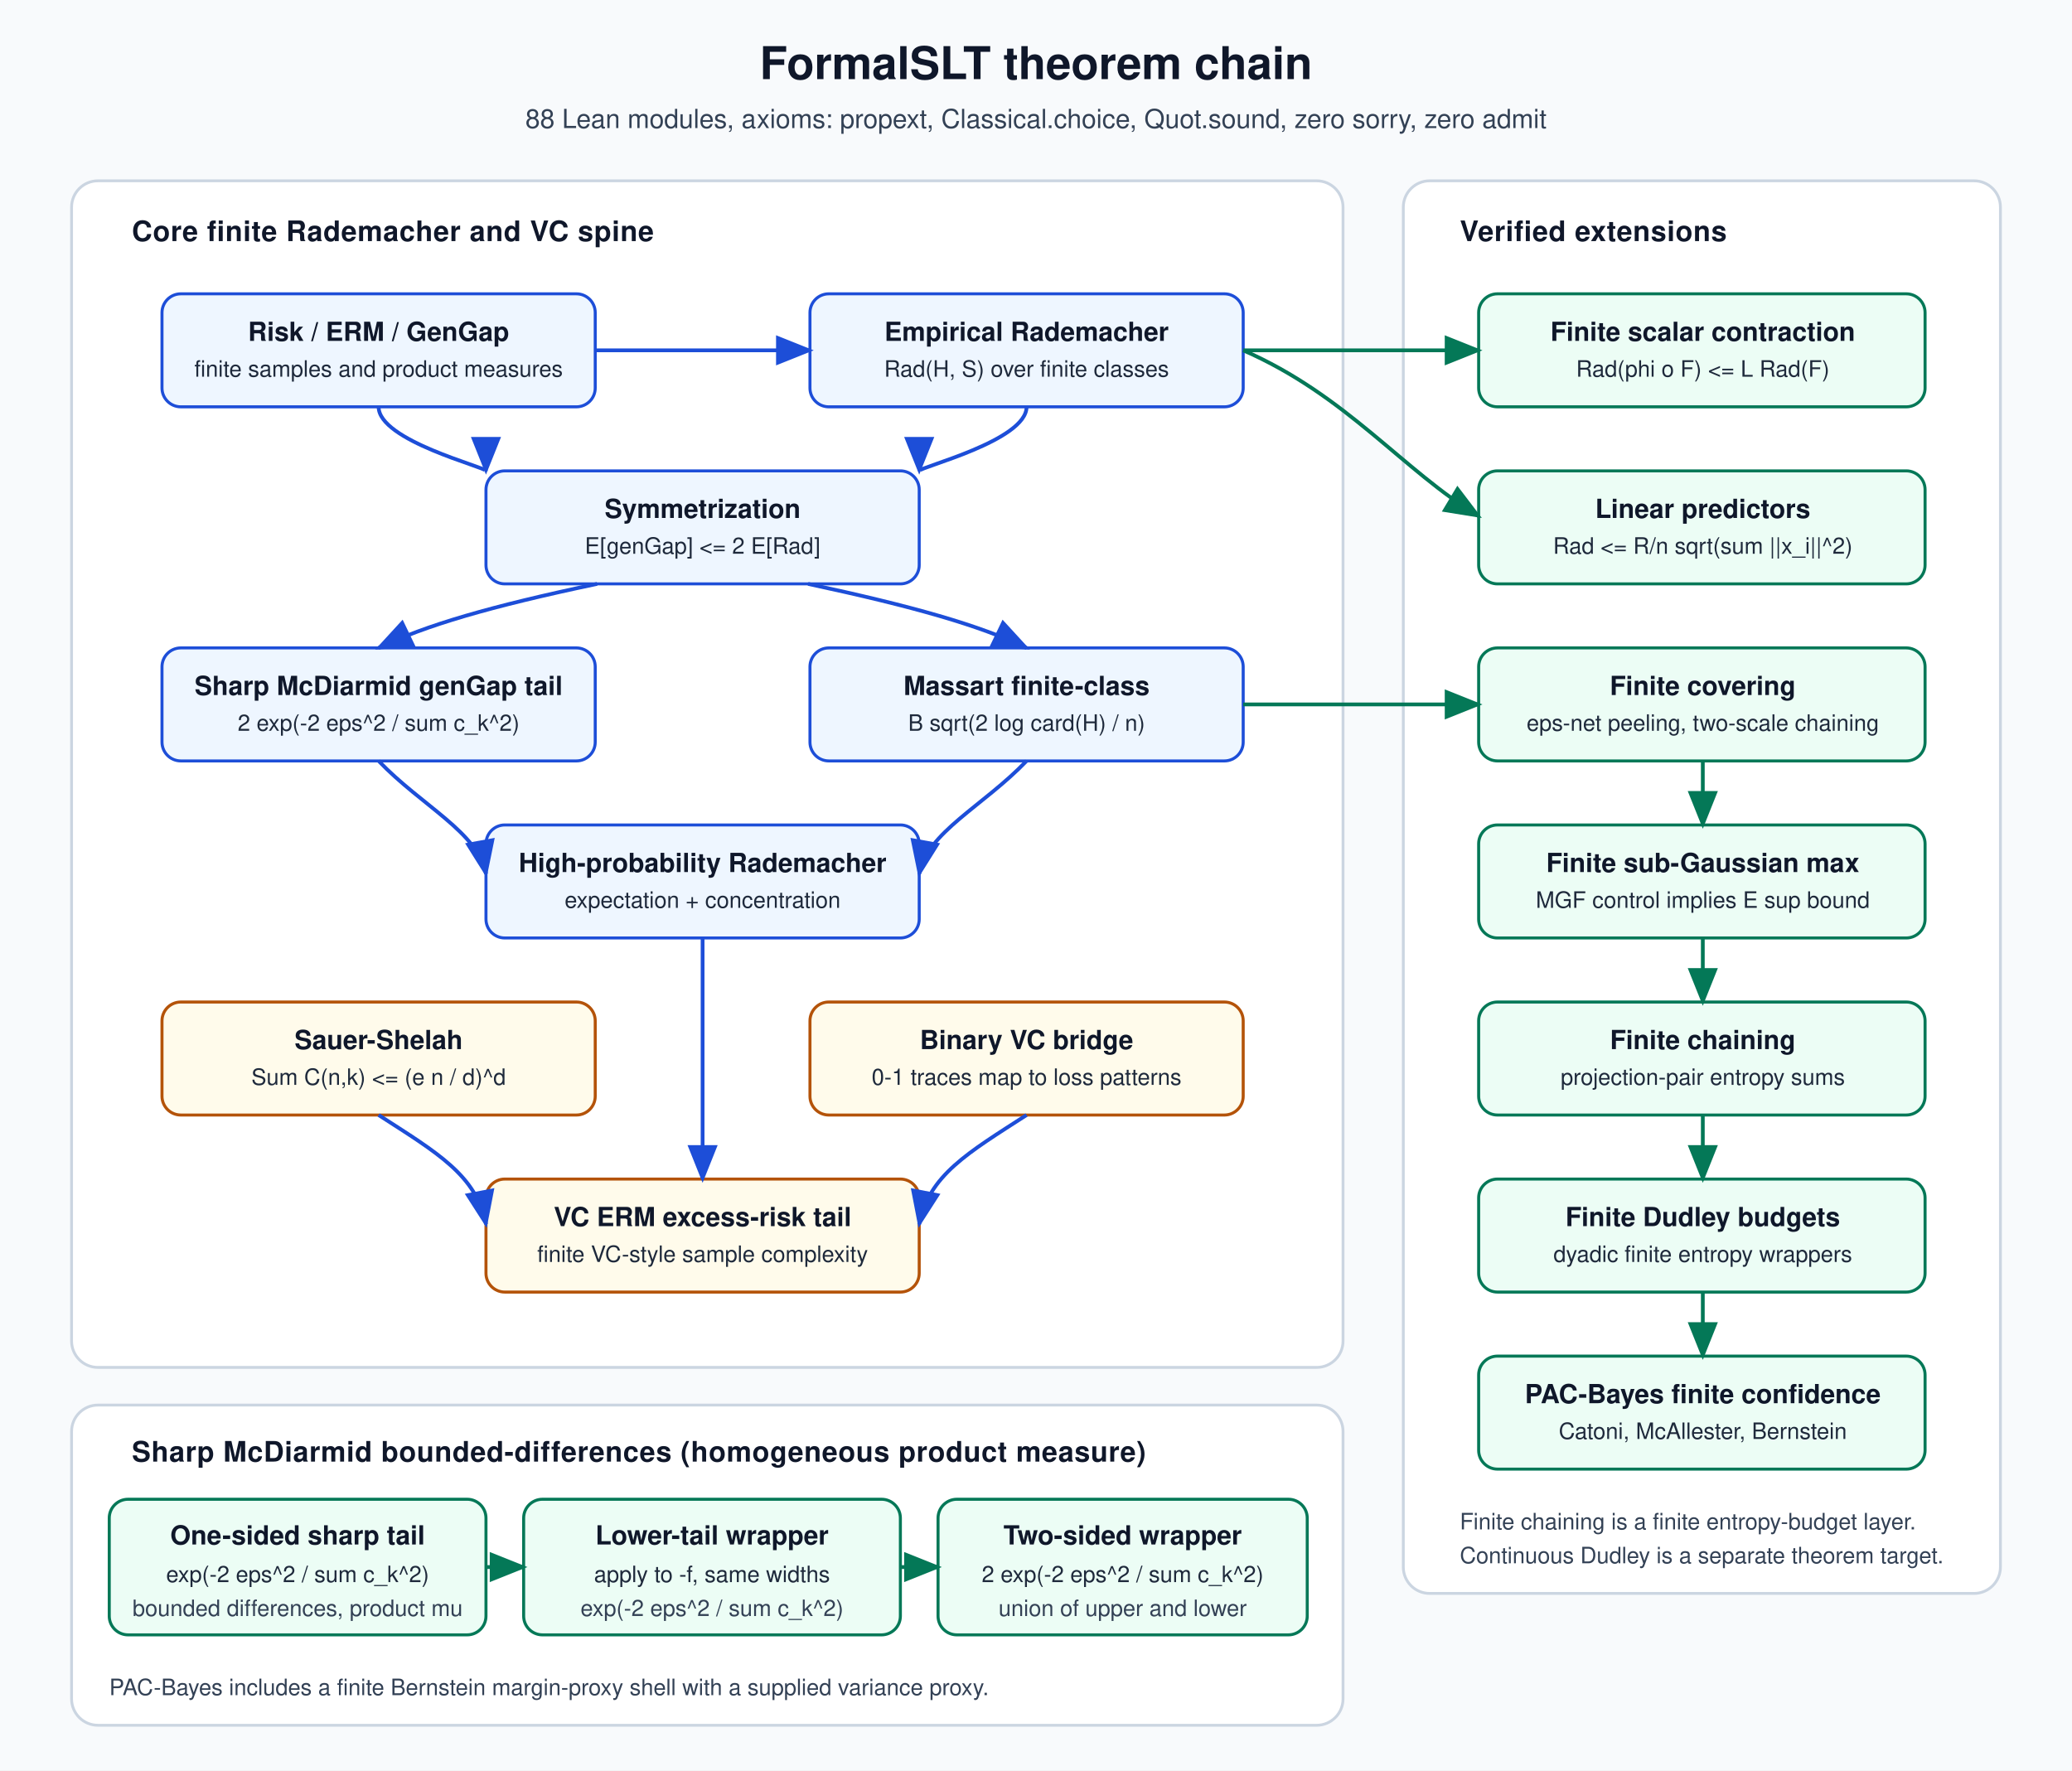
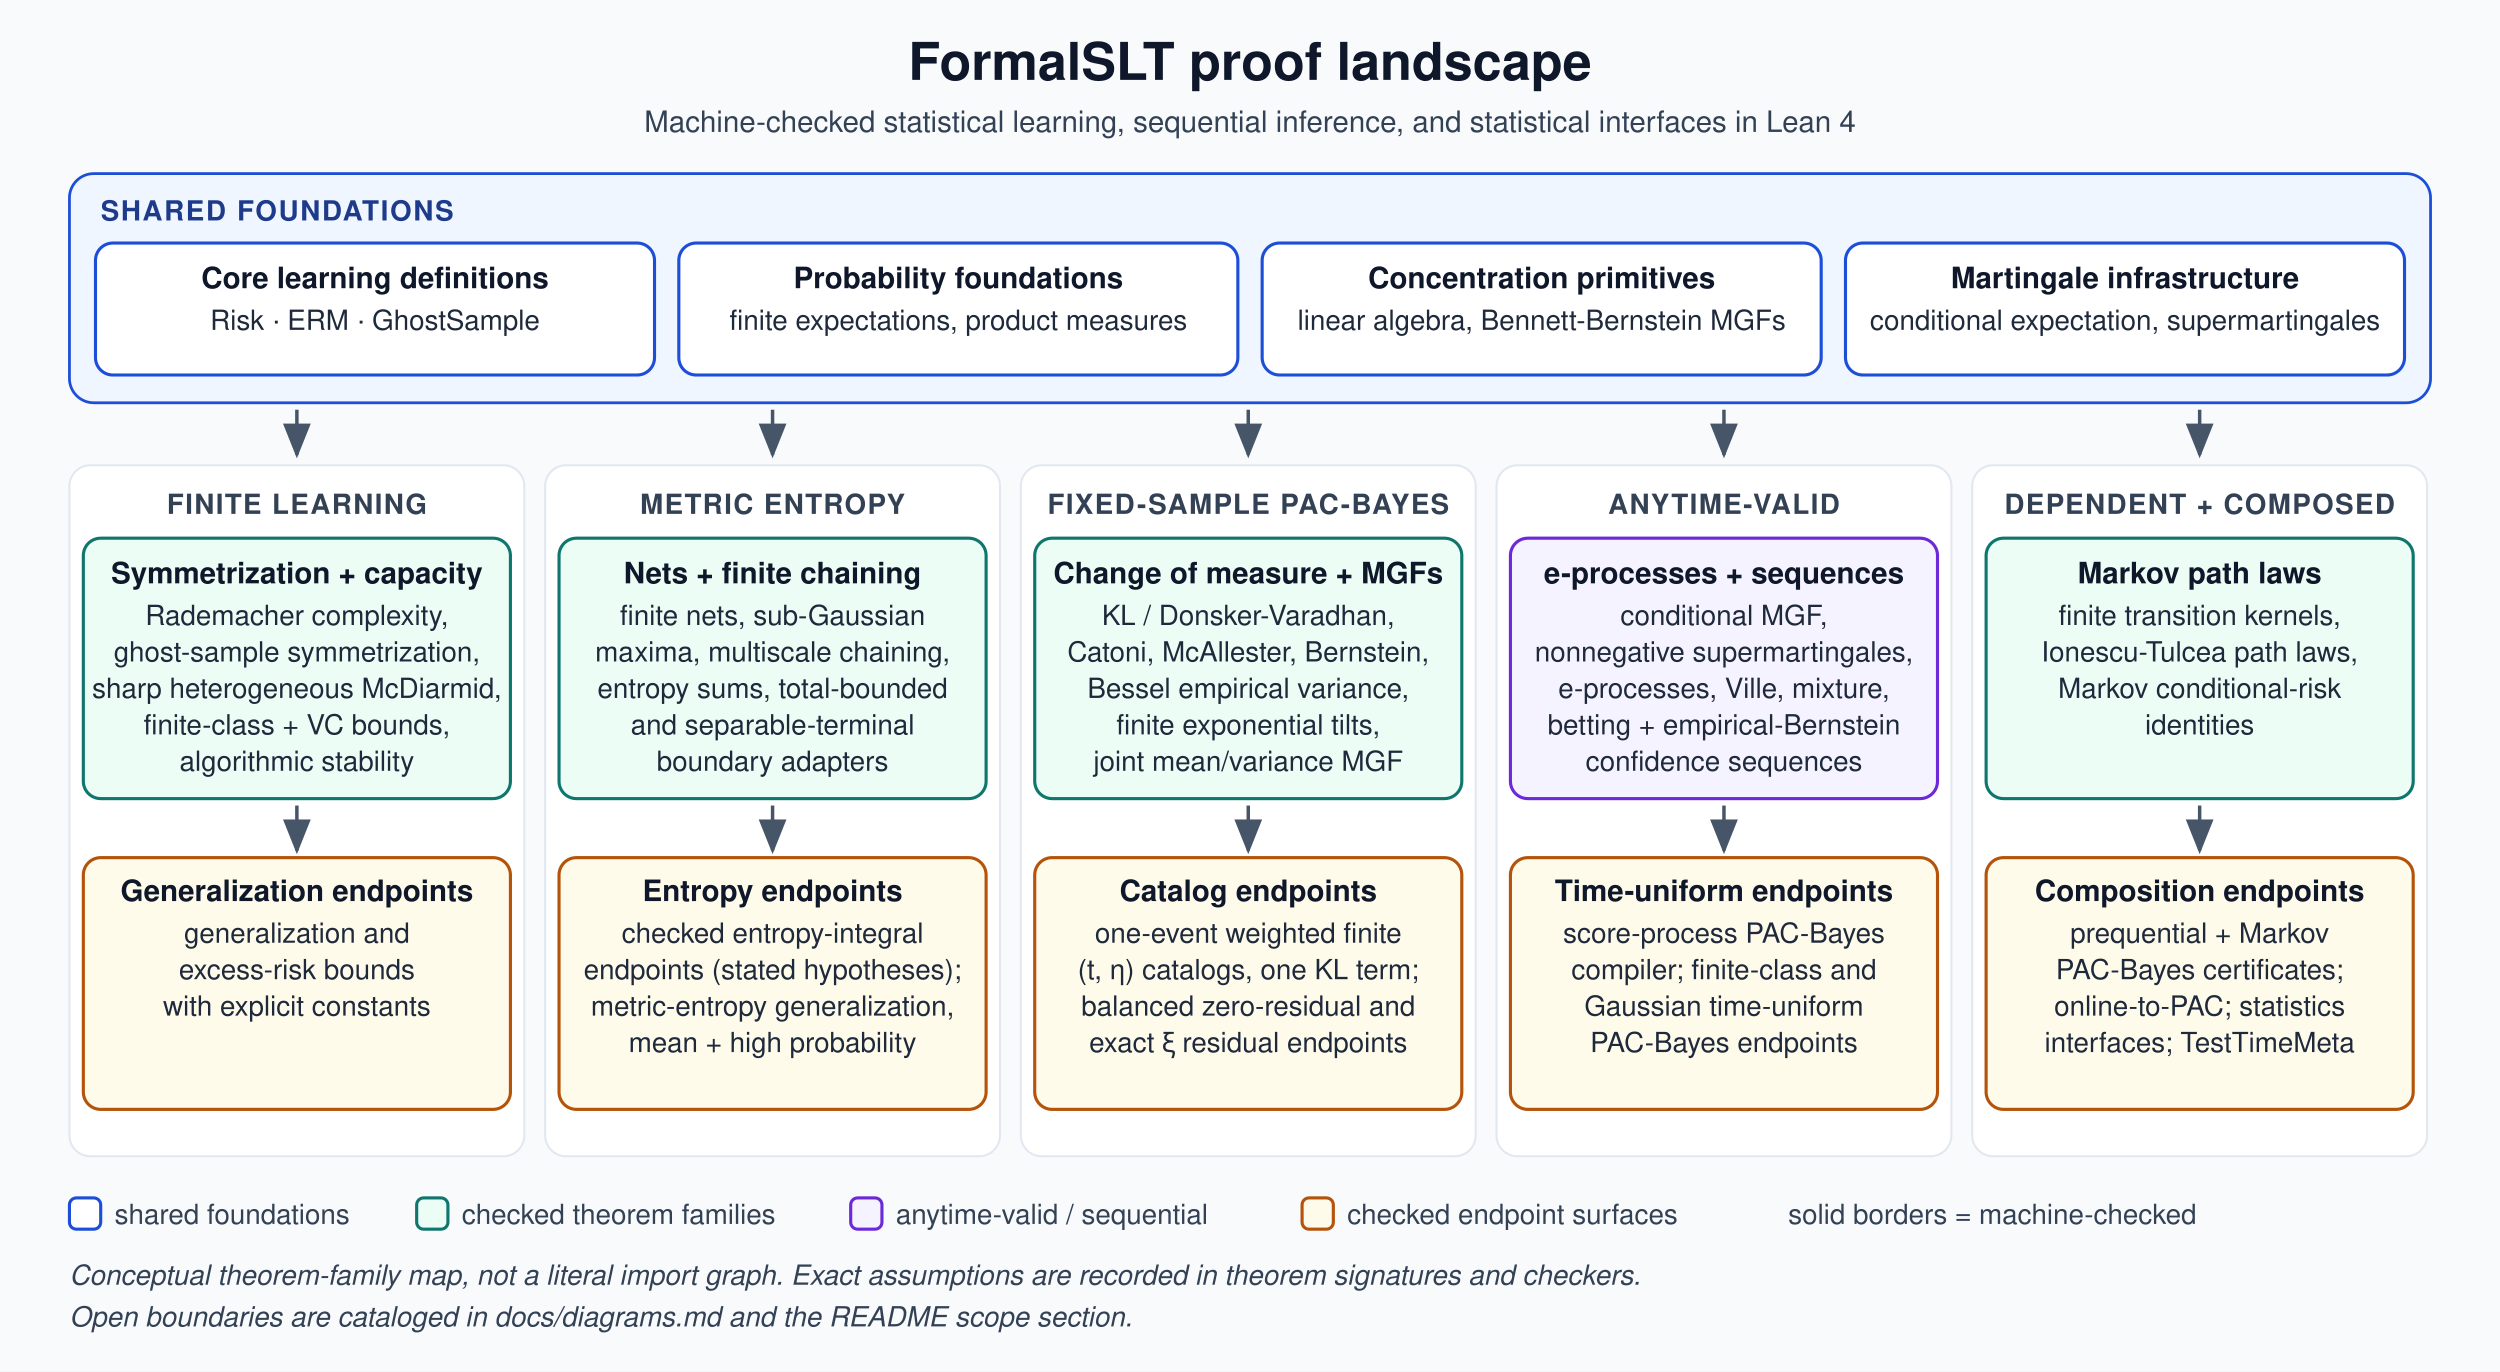
- <svg xmlns="http://www.w3.org/2000/svg" viewBox="0 0 1100 940" role="img" aria-labelledby="title desc">
+ <svg xmlns="http://www.w3.org/2000/svg" viewBox="0 0 1440 790" role="img" aria-labelledby="title desc">
  <defs>
-     <marker id="arrow-blue" markerWidth="10" markerHeight="8" refX="9" refY="4" orient="auto">
-       <path d="M0,0 L10,4 L0,8 Z" fill="#1d4ed8" />
-     </marker>
-     <marker id="arrow-green" markerWidth="10" markerHeight="8" refX="9" refY="4" orient="auto">
-       <path d="M0,0 L10,4 L0,8 Z" fill="#047857" />
+     <marker id="arrow-slate" markerWidth="10" markerHeight="8" refX="9" refY="4" orient="auto">
+       <path d="M0,0 L10,4 L0,8 Z" fill="#475569" />
    </marker>
    <style>
-       text { font-family: ui-sans-serif, system-ui, -apple-system, BlinkMacSystemFont, "Segoe UI", Helvetica, sans-serif; }
+       text { font-family: ui-sans-serif, system-ui, -apple-system, BlinkMacSystemFont, "Segoe UI", Helvetica, Arial, sans-serif; }
      .bg { fill: #f8fafc; }
-       .panel { fill: #ffffff; stroke: #cbd5e1; stroke-width: 1.5; rx: 14; }
-       .node { fill: #eef6ff; stroke: #1d4ed8; stroke-width: 1.6; rx: 10; }
-       .node-green { fill: #ecfdf5; stroke: #047857; stroke-width: 1.6; rx: 10; }
-       .node-gold { fill: #fffbeb; stroke: #b45309; stroke-width: 1.6; rx: 10; }
-       .title { fill: #0f172a; font-size: 24px; font-weight: 700; }
-       .subtitle { fill: #334155; font-size: 14px; }
-       .section { fill: #0f172a; font-size: 15px; font-weight: 700; letter-spacing: 0.02em; }
-       .label { fill: #0f172a; font-size: 14px; font-weight: 700; }
-       .small { fill: #1e293b; font-size: 12px; }
-       .tiny { fill: #334155; font-size: 12px; }
-       .arrow-blue { stroke: #1d4ed8; stroke-width: 2; fill: none; marker-end: url(#arrow-blue); }
-       .arrow-green { stroke: #047857; stroke-width: 2; fill: none; marker-end: url(#arrow-green); }
+       .band { fill: #eff6ff; stroke: #1d4ed8; stroke-width: 1.6; }
+       .lane-panel { fill: #ffffff; stroke: #e2e8f0; stroke-width: 1.2; }
+       .node-blue { fill: #ffffff; stroke: #1d4ed8; stroke-width: 1.8; }
+       .node-teal { fill: #ecfdf5; stroke: #0f766e; stroke-width: 1.8; }
+       .node-purple { fill: #f5f3ff; stroke: #6d28d9; stroke-width: 1.8; }
+       .node-amber { fill: #fffbeb; stroke: #b45309; stroke-width: 1.8; }
+       .title-text { fill: #0f172a; font-size: 30px; font-weight: 700; }
+       .subtitle { fill: #334155; font-size: 17px; }
+       .band-label { fill: #1e3a8a; font-size: 16px; font-weight: 700; letter-spacing: 0.06em; }
+       .lane-head { fill: #334155; font-size: 16px; font-weight: 700; letter-spacing: 0.05em; }
+       .node-title { fill: #0f172a; font-size: 17px; font-weight: 700; }
+       .node-line { fill: #1e293b; font-size: 16px; }
+       .legend-text { fill: #334155; font-size: 16px; }
+       .caption { fill: #334155; font-size: 16px; font-style: italic; }
+       .edge { stroke: #475569; stroke-width: 2; fill: none; marker-end: url(#arrow-slate); }
    </style>
  </defs>
-   <rect width="1100" height="940" class="bg" />
-   <text x="550" y="42" text-anchor="middle" class="title">FormalSLT theorem chain</text>
-   <text x="550" y="68" text-anchor="middle" class="subtitle">88 Lean modules, axioms: propext, Classical.choice, Quot.sound, zero sorry, zero admit</text>
-   <rect x="38" y="96" width="675" height="630" class="panel" />
-   <text x="70" y="128" class="section">Core finite Rademacher and VC spine</text>
-   <rect x="86" y="156" width="230" height="60" class="node" />
-   <text x="201" y="181" text-anchor="middle" class="label">Risk / ERM / GenGap</text>
-   <text x="201" y="200" text-anchor="middle" class="small">finite samples and product measures</text>
-   <rect x="430" y="156" width="230" height="60" class="node" />
-   <text x="545" y="181" text-anchor="middle" class="label">Empirical Rademacher</text>
-   <text x="545" y="200" text-anchor="middle" class="small">Rad(H, S) over finite classes</text>
-   <path d="M316 186 L430 186" class="arrow-blue" />
-   <rect x="258" y="250" width="230" height="60" class="node" />
-   <text x="373" y="275" text-anchor="middle" class="label">Symmetrization</text>
-   <text x="373" y="294" text-anchor="middle" class="small">E[genGap] &lt;= 2 E[Rad]</text>
-   <path d="M545 216 C545 234, 488 248, 488 250" class="arrow-blue" />
-   <path d="M201 216 C201 234, 258 248, 258 250" class="arrow-blue" />
-   <rect x="86" y="344" width="230" height="60" class="node" />
-   <text x="201" y="369" text-anchor="middle" class="label">Sharp McDiarmid genGap tail</text>
-   <text x="201" y="388" text-anchor="middle" class="small">2 exp(-2 eps^2 / sum c_k^2)</text>
-   <rect x="430" y="344" width="230" height="60" class="node" />
-   <text x="545" y="369" text-anchor="middle" class="label">Massart finite-class</text>
-   <text x="545" y="388" text-anchor="middle" class="small">B sqrt(2 log card(H) / n)</text>
-   <path d="M317 310 C260 322, 226 332, 201 344" class="arrow-blue" />
-   <path d="M429 310 C485 322, 520 332, 545 344" class="arrow-blue" />
-   <rect x="258" y="438" width="230" height="60" class="node" />
-   <text x="373" y="463" text-anchor="middle" class="label">High-probability Rademacher</text>
-   <text x="373" y="482" text-anchor="middle" class="small">expectation + concentration</text>
-   <path d="M201 404 C224 428, 254 442, 258 464" class="arrow-blue" />
-   <path d="M545 404 C522 428, 492 442, 488 464" class="arrow-blue" />
-   <rect x="86" y="532" width="230" height="60" class="node-gold" />
-   <text x="201" y="557" text-anchor="middle" class="label">Sauer-Shelah</text>
-   <text x="201" y="576" text-anchor="middle" class="small">Sum C(n,k) &lt;= (e n / d)^d</text>
-   <rect x="430" y="532" width="230" height="60" class="node-gold" />
-   <text x="545" y="557" text-anchor="middle" class="label">Binary VC bridge</text>
-   <text x="545" y="576" text-anchor="middle" class="small">0-1 traces map to loss patterns</text>
-   <rect x="258" y="626" width="230" height="60" class="node-gold" />
-   <text x="373" y="651" text-anchor="middle" class="label">VC ERM excess-risk tail</text>
-   <text x="373" y="670" text-anchor="middle" class="small">finite VC-style sample complexity</text>
-   <path d="M373 498 L373 626" class="arrow-blue" />
-   <path d="M201 592 C232 612, 253 624, 258 650" class="arrow-blue" />
-   <path d="M545 592 C514 612, 493 624, 488 650" class="arrow-blue" />
-   <rect x="745" y="96" width="317" height="750" class="panel" />
-   <text x="775" y="128" class="section">Verified extensions</text>
-   <rect x="785" y="156" width="237" height="60" class="node-green" />
-   <text x="904" y="181" text-anchor="middle" class="label">Finite scalar contraction</text>
-   <text x="904" y="200" text-anchor="middle" class="small">Rad(phi o F) &lt;= L Rad(F)</text>
-   <rect x="785" y="250" width="237" height="60" class="node-green" />
-   <text x="904" y="275" text-anchor="middle" class="label">Linear predictors</text>
-   <text x="904" y="294" text-anchor="middle" class="small">Rad &lt;= R/n sqrt(sum ||x_i||^2)</text>
-   <rect x="785" y="344" width="237" height="60" class="node-green" />
-   <text x="904" y="369" text-anchor="middle" class="label">Finite covering</text>
-   <text x="904" y="388" text-anchor="middle" class="small">eps-net peeling, two-scale chaining</text>
-   <rect x="785" y="438" width="237" height="60" class="node-green" />
-   <text x="904" y="463" text-anchor="middle" class="label">Finite sub-Gaussian max</text>
-   <text x="904" y="482" text-anchor="middle" class="small">MGF control implies E sup bound</text>
-   <rect x="785" y="532" width="237" height="60" class="node-green" />
-   <text x="904" y="557" text-anchor="middle" class="label">Finite chaining</text>
-   <text x="904" y="576" text-anchor="middle" class="small">projection-pair entropy sums</text>
-   <rect x="785" y="626" width="237" height="60" class="node-green" />
-   <text x="904" y="651" text-anchor="middle" class="label">Finite Dudley budgets</text>
-   <text x="904" y="670" text-anchor="middle" class="small">dyadic finite entropy wrappers</text>
-   <rect x="785" y="720" width="237" height="60" class="node-green" />
-   <text x="904" y="745" text-anchor="middle" class="label">PAC-Bayes finite confidence</text>
-   <text x="904" y="764" text-anchor="middle" class="small">Catoni, McAllester, Bernstein</text>
-   <path d="M660 186 L785 186" class="arrow-green" />
-   <path d="M660 186 C715 210, 745 250, 785 274" class="arrow-green" />
-   <path d="M660 374 L785 374" class="arrow-green" />
-   <path d="M904 404 L904 438" class="arrow-green" />
-   <path d="M904 498 L904 532" class="arrow-green" />
-   <path d="M904 592 L904 626" class="arrow-green" />
-   <path d="M904 686 L904 720" class="arrow-green" />
-   <text x="775" y="812" class="tiny">Finite chaining is a finite entropy-budget layer.</text>
-   <text x="775" y="830" class="tiny">Continuous Dudley is a separate theorem target.</text>
-   <rect x="38" y="746" width="675" height="170" class="panel" />
-   <text x="70" y="776" class="section">Sharp McDiarmid bounded-differences (homogeneous product measure)</text>
-   <rect x="58" y="796" width="200" height="72" class="node-green" />
-   <text x="158" y="820" text-anchor="middle" class="label">One-sided sharp tail</text>
-   <text x="158" y="840" text-anchor="middle" class="small">exp(-2 eps^2 / sum c_k^2)</text>
-   <text x="158" y="858" text-anchor="middle" class="tiny">bounded differences, product mu</text>
-   <rect x="278" y="796" width="200" height="72" class="node-green" />
-   <text x="378" y="820" text-anchor="middle" class="label">Lower-tail wrapper</text>
-   <text x="378" y="840" text-anchor="middle" class="small">apply to -f, same widths</text>
-   <text x="378" y="858" text-anchor="middle" class="tiny">exp(-2 eps^2 / sum c_k^2)</text>
-   <rect x="498" y="796" width="196" height="72" class="node-green" />
-   <text x="596" y="820" text-anchor="middle" class="label">Two-sided wrapper</text>
-   <text x="596" y="840" text-anchor="middle" class="small">2 exp(-2 eps^2 / sum c_k^2)</text>
-   <text x="596" y="858" text-anchor="middle" class="tiny">union of upper and lower</text>
-   <path d="M258 832 L278 832" class="arrow-green" />
-   <path d="M478 832 L498 832" class="arrow-green" />
-   <text x="58" y="900" class="tiny">PAC-Bayes includes a finite Bernstein margin-proxy shell with a supplied variance proxy.</text>
+   <rect width="1440" height="790" class="bg" />
+   <text x="720" y="46" text-anchor="middle" class="title-text">FormalSLT proof landscape</text>
+   <text x="720" y="76" text-anchor="middle" class="subtitle">Machine-checked statistical learning, sequential inference, and statistical interfaces in Lean 4</text>
+   <rect x="40" y="100" width="1360" height="132" rx="14" class="band" />
+   <text x="58" y="127" class="band-label">SHARED FOUNDATIONS</text>
+   <rect x="55" y="140" width="322" height="76" rx="10" class="node-blue" />
+   <text x="216" y="166" text-anchor="middle" class="node-title">Core learning definitions</text>
+   <text x="216" y="190" text-anchor="middle" class="node-line">Risk · ERM · GhostSample</text>
+   <rect x="391" y="140" width="322" height="76" rx="10" class="node-blue" />
+   <text x="552" y="166" text-anchor="middle" class="node-title">Probability foundations</text>
+   <text x="552" y="190" text-anchor="middle" class="node-line">finite expectations, product measures</text>
+   <rect x="727" y="140" width="322" height="76" rx="10" class="node-blue" />
+   <text x="888" y="166" text-anchor="middle" class="node-title">Concentration primitives</text>
+   <text x="888" y="190" text-anchor="middle" class="node-line">linear algebra, Bennett-Bernstein MGFs</text>
+   <rect x="1063" y="140" width="322" height="76" rx="10" class="node-blue" />
+   <text x="1224" y="166" text-anchor="middle" class="node-title">Martingale infrastructure</text>
+   <text x="1224" y="190" text-anchor="middle" class="node-line">conditional expectation, supermartingales</text>
+   <path d="M171 236 L171 262" class="edge" />
+   <path d="M445 236 L445 262" class="edge" />
+   <path d="M719 236 L719 262" class="edge" />
+   <path d="M993 236 L993 262" class="edge" />
+   <path d="M1267 236 L1267 262" class="edge" />
+   <rect x="40" y="268" width="262" height="398" rx="12" class="lane-panel" />
+   <rect x="314" y="268" width="262" height="398" rx="12" class="lane-panel" />
+   <rect x="588" y="268" width="262" height="398" rx="12" class="lane-panel" />
+   <rect x="862" y="268" width="262" height="398" rx="12" class="lane-panel" />
+   <rect x="1136" y="268" width="262" height="398" rx="12" class="lane-panel" />
+   <text x="171" y="296" text-anchor="middle" class="lane-head">FINITE LEARNING</text>
+   <text x="445" y="296" text-anchor="middle" class="lane-head">METRIC ENTROPY</text>
+   <text x="719" y="296" text-anchor="middle" class="lane-head">FIXED-SAMPLE PAC-BAYES</text>
+   <text x="993" y="296" text-anchor="middle" class="lane-head">ANYTIME-VALID</text>
+   <text x="1267" y="296" text-anchor="middle" class="lane-head">DEPENDENT + COMPOSED</text>
+   <rect x="48" y="310" width="246" height="150" rx="10" class="node-teal" />
+   <text x="171" y="336" text-anchor="middle" class="node-title">Symmetrization + capacity</text>
+   <text x="171" y="360" text-anchor="middle" class="node-line">Rademacher complexity,</text>
+   <text x="171" y="381" text-anchor="middle" class="node-line">ghost-sample symmetrization,</text>
+   <text x="171" y="402" text-anchor="middle" class="node-line">sharp heterogeneous McDiarmid,</text>
+   <text x="171" y="423" text-anchor="middle" class="node-line">finite-class + VC bounds,</text>
+   <text x="171" y="444" text-anchor="middle" class="node-line">algorithmic stability</text>
+   <path d="M171 464 L171 490" class="edge" />
+   <rect x="48" y="494" width="246" height="145" rx="10" class="node-amber" />
+   <text x="171" y="519" text-anchor="middle" class="node-title">Generalization endpoints</text>
+   <text x="171" y="543" text-anchor="middle" class="node-line">generalization and</text>
+   <text x="171" y="564" text-anchor="middle" class="node-line">excess-risk bounds</text>
+   <text x="171" y="585" text-anchor="middle" class="node-line">with explicit constants</text>
+   <rect x="322" y="310" width="246" height="150" rx="10" class="node-teal" />
+   <text x="445" y="336" text-anchor="middle" class="node-title">Nets + finite chaining</text>
+   <text x="445" y="360" text-anchor="middle" class="node-line">finite nets, sub-Gaussian</text>
+   <text x="445" y="381" text-anchor="middle" class="node-line">maxima, multiscale chaining,</text>
+   <text x="445" y="402" text-anchor="middle" class="node-line">entropy sums, total-bounded</text>
+   <text x="445" y="423" text-anchor="middle" class="node-line">and separable-terminal</text>
+   <text x="445" y="444" text-anchor="middle" class="node-line">boundary adapters</text>
+   <path d="M445 464 L445 490" class="edge" />
+   <rect x="322" y="494" width="246" height="145" rx="10" class="node-amber" />
+   <text x="445" y="519" text-anchor="middle" class="node-title">Entropy endpoints</text>
+   <text x="445" y="543" text-anchor="middle" class="node-line">checked entropy-integral</text>
+   <text x="445" y="564" text-anchor="middle" class="node-line">endpoints (stated hypotheses);</text>
+   <text x="445" y="585" text-anchor="middle" class="node-line">metric-entropy generalization,</text>
+   <text x="445" y="606" text-anchor="middle" class="node-line">mean + high probability</text>
+   <rect x="596" y="310" width="246" height="150" rx="10" class="node-teal" />
+   <text x="719" y="336" text-anchor="middle" class="node-title">Change of measure + MGFs</text>
+   <text x="719" y="360" text-anchor="middle" class="node-line">KL / Donsker-Varadhan,</text>
+   <text x="719" y="381" text-anchor="middle" class="node-line">Catoni, McAllester, Bernstein,</text>
+   <text x="719" y="402" text-anchor="middle" class="node-line">Bessel empirical variance,</text>
+   <text x="719" y="423" text-anchor="middle" class="node-line">finite exponential tilts,</text>
+   <text x="719" y="444" text-anchor="middle" class="node-line">joint mean/variance MGF</text>
+   <path d="M719 464 L719 490" class="edge" />
+   <rect x="596" y="494" width="246" height="145" rx="10" class="node-amber" />
+   <text x="719" y="519" text-anchor="middle" class="node-title">Catalog endpoints</text>
+   <text x="719" y="543" text-anchor="middle" class="node-line">one-event weighted finite</text>
+   <text x="719" y="564" text-anchor="middle" class="node-line">(t, η) catalogs, one KL term;</text>
+   <text x="719" y="585" text-anchor="middle" class="node-line">balanced zero-residual and</text>
+   <text x="719" y="606" text-anchor="middle" class="node-line">exact ξ residual endpoints</text>
+   <rect x="870" y="310" width="246" height="150" rx="10" class="node-purple" />
+   <text x="993" y="336" text-anchor="middle" class="node-title">e-processes + sequences</text>
+   <text x="993" y="360" text-anchor="middle" class="node-line">conditional MGF,</text>
+   <text x="993" y="381" text-anchor="middle" class="node-line">nonnegative supermartingales,</text>
+   <text x="993" y="402" text-anchor="middle" class="node-line">e-processes, Ville, mixture,</text>
+   <text x="993" y="423" text-anchor="middle" class="node-line">betting + empirical-Bernstein</text>
+   <text x="993" y="444" text-anchor="middle" class="node-line">confidence sequences</text>
+   <path d="M993 464 L993 490" class="edge" />
+   <rect x="870" y="494" width="246" height="145" rx="10" class="node-amber" />
+   <text x="993" y="519" text-anchor="middle" class="node-title">Time-uniform endpoints</text>
+   <text x="993" y="543" text-anchor="middle" class="node-line">score-process PAC-Bayes</text>
+   <text x="993" y="564" text-anchor="middle" class="node-line">compiler; finite-class and</text>
+   <text x="993" y="585" text-anchor="middle" class="node-line">Gaussian time-uniform</text>
+   <text x="993" y="606" text-anchor="middle" class="node-line">PAC-Bayes endpoints</text>
+   <rect x="1144" y="310" width="246" height="150" rx="10" class="node-teal" />
+   <text x="1267" y="336" text-anchor="middle" class="node-title">Markov path laws</text>
+   <text x="1267" y="360" text-anchor="middle" class="node-line">finite transition kernels,</text>
+   <text x="1267" y="381" text-anchor="middle" class="node-line">Ionescu-Tulcea path laws,</text>
+   <text x="1267" y="402" text-anchor="middle" class="node-line">Markov conditional-risk</text>
+   <text x="1267" y="423" text-anchor="middle" class="node-line">identities</text>
+   <path d="M1267 464 L1267 490" class="edge" />
+   <rect x="1144" y="494" width="246" height="145" rx="10" class="node-amber" />
+   <text x="1267" y="519" text-anchor="middle" class="node-title">Composition endpoints</text>
+   <text x="1267" y="543" text-anchor="middle" class="node-line">prequential + Markov</text>
+   <text x="1267" y="564" text-anchor="middle" class="node-line">PAC-Bayes certificates;</text>
+   <text x="1267" y="585" text-anchor="middle" class="node-line">online-to-PAC; statistics</text>
+   <text x="1267" y="606" text-anchor="middle" class="node-line">interfaces; TestTimeMeta</text>
+   <rect x="40" y="690" width="18" height="18" rx="4" class="node-blue" />
+   <text x="66" y="705" class="legend-text">shared foundations</text>
+   <rect x="240" y="690" width="18" height="18" rx="4" class="node-teal" />
+   <text x="266" y="705" class="legend-text">checked theorem families</text>
+   <rect x="490" y="690" width="18" height="18" rx="4" class="node-purple" />
+   <text x="516" y="705" class="legend-text">anytime-valid / sequential</text>
+   <rect x="750" y="690" width="18" height="18" rx="4" class="node-amber" />
+   <text x="776" y="705" class="legend-text">checked endpoint surfaces</text>
+   <text x="1030" y="705" class="legend-text">solid borders = machine-checked</text>
+   <text x="40" y="740" class="caption">Conceptual theorem-family map, not a literal import graph. Exact assumptions are recorded in theorem signatures and checkers.</text>
+   <text x="40" y="764" class="caption">Open boundaries are cataloged in docs/diagrams.md and the README scope section.</text>
</svg>
